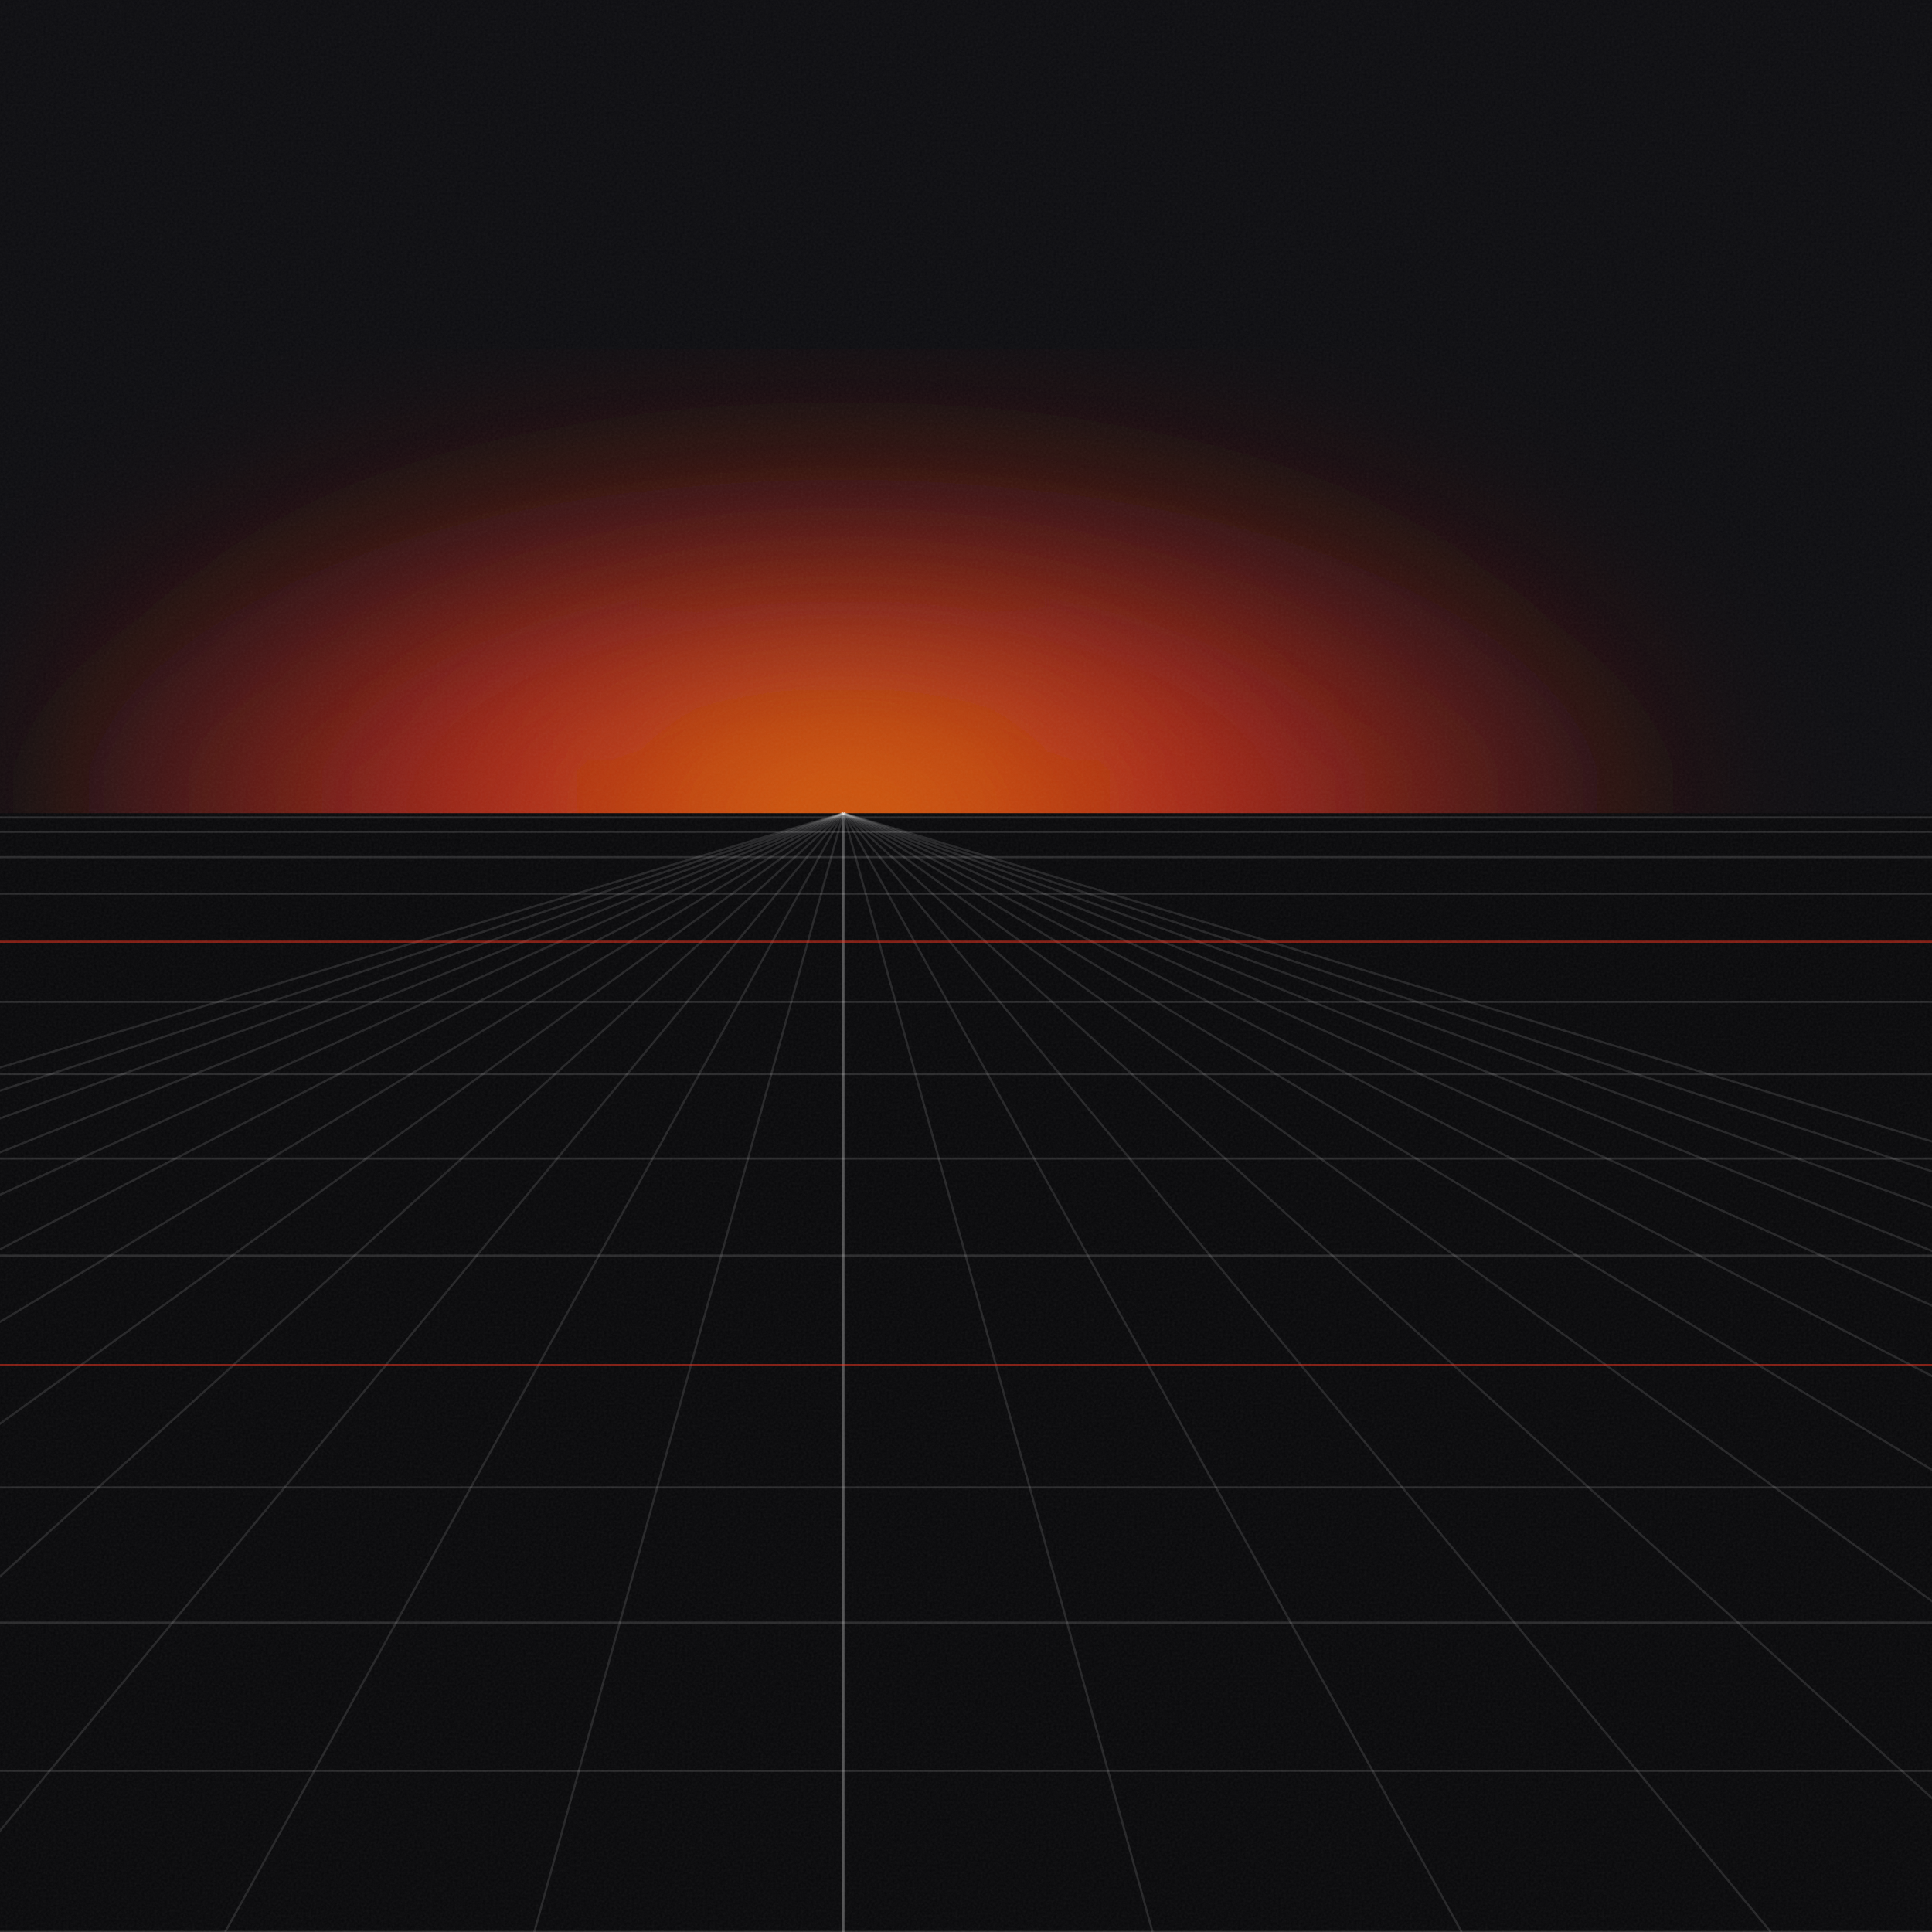
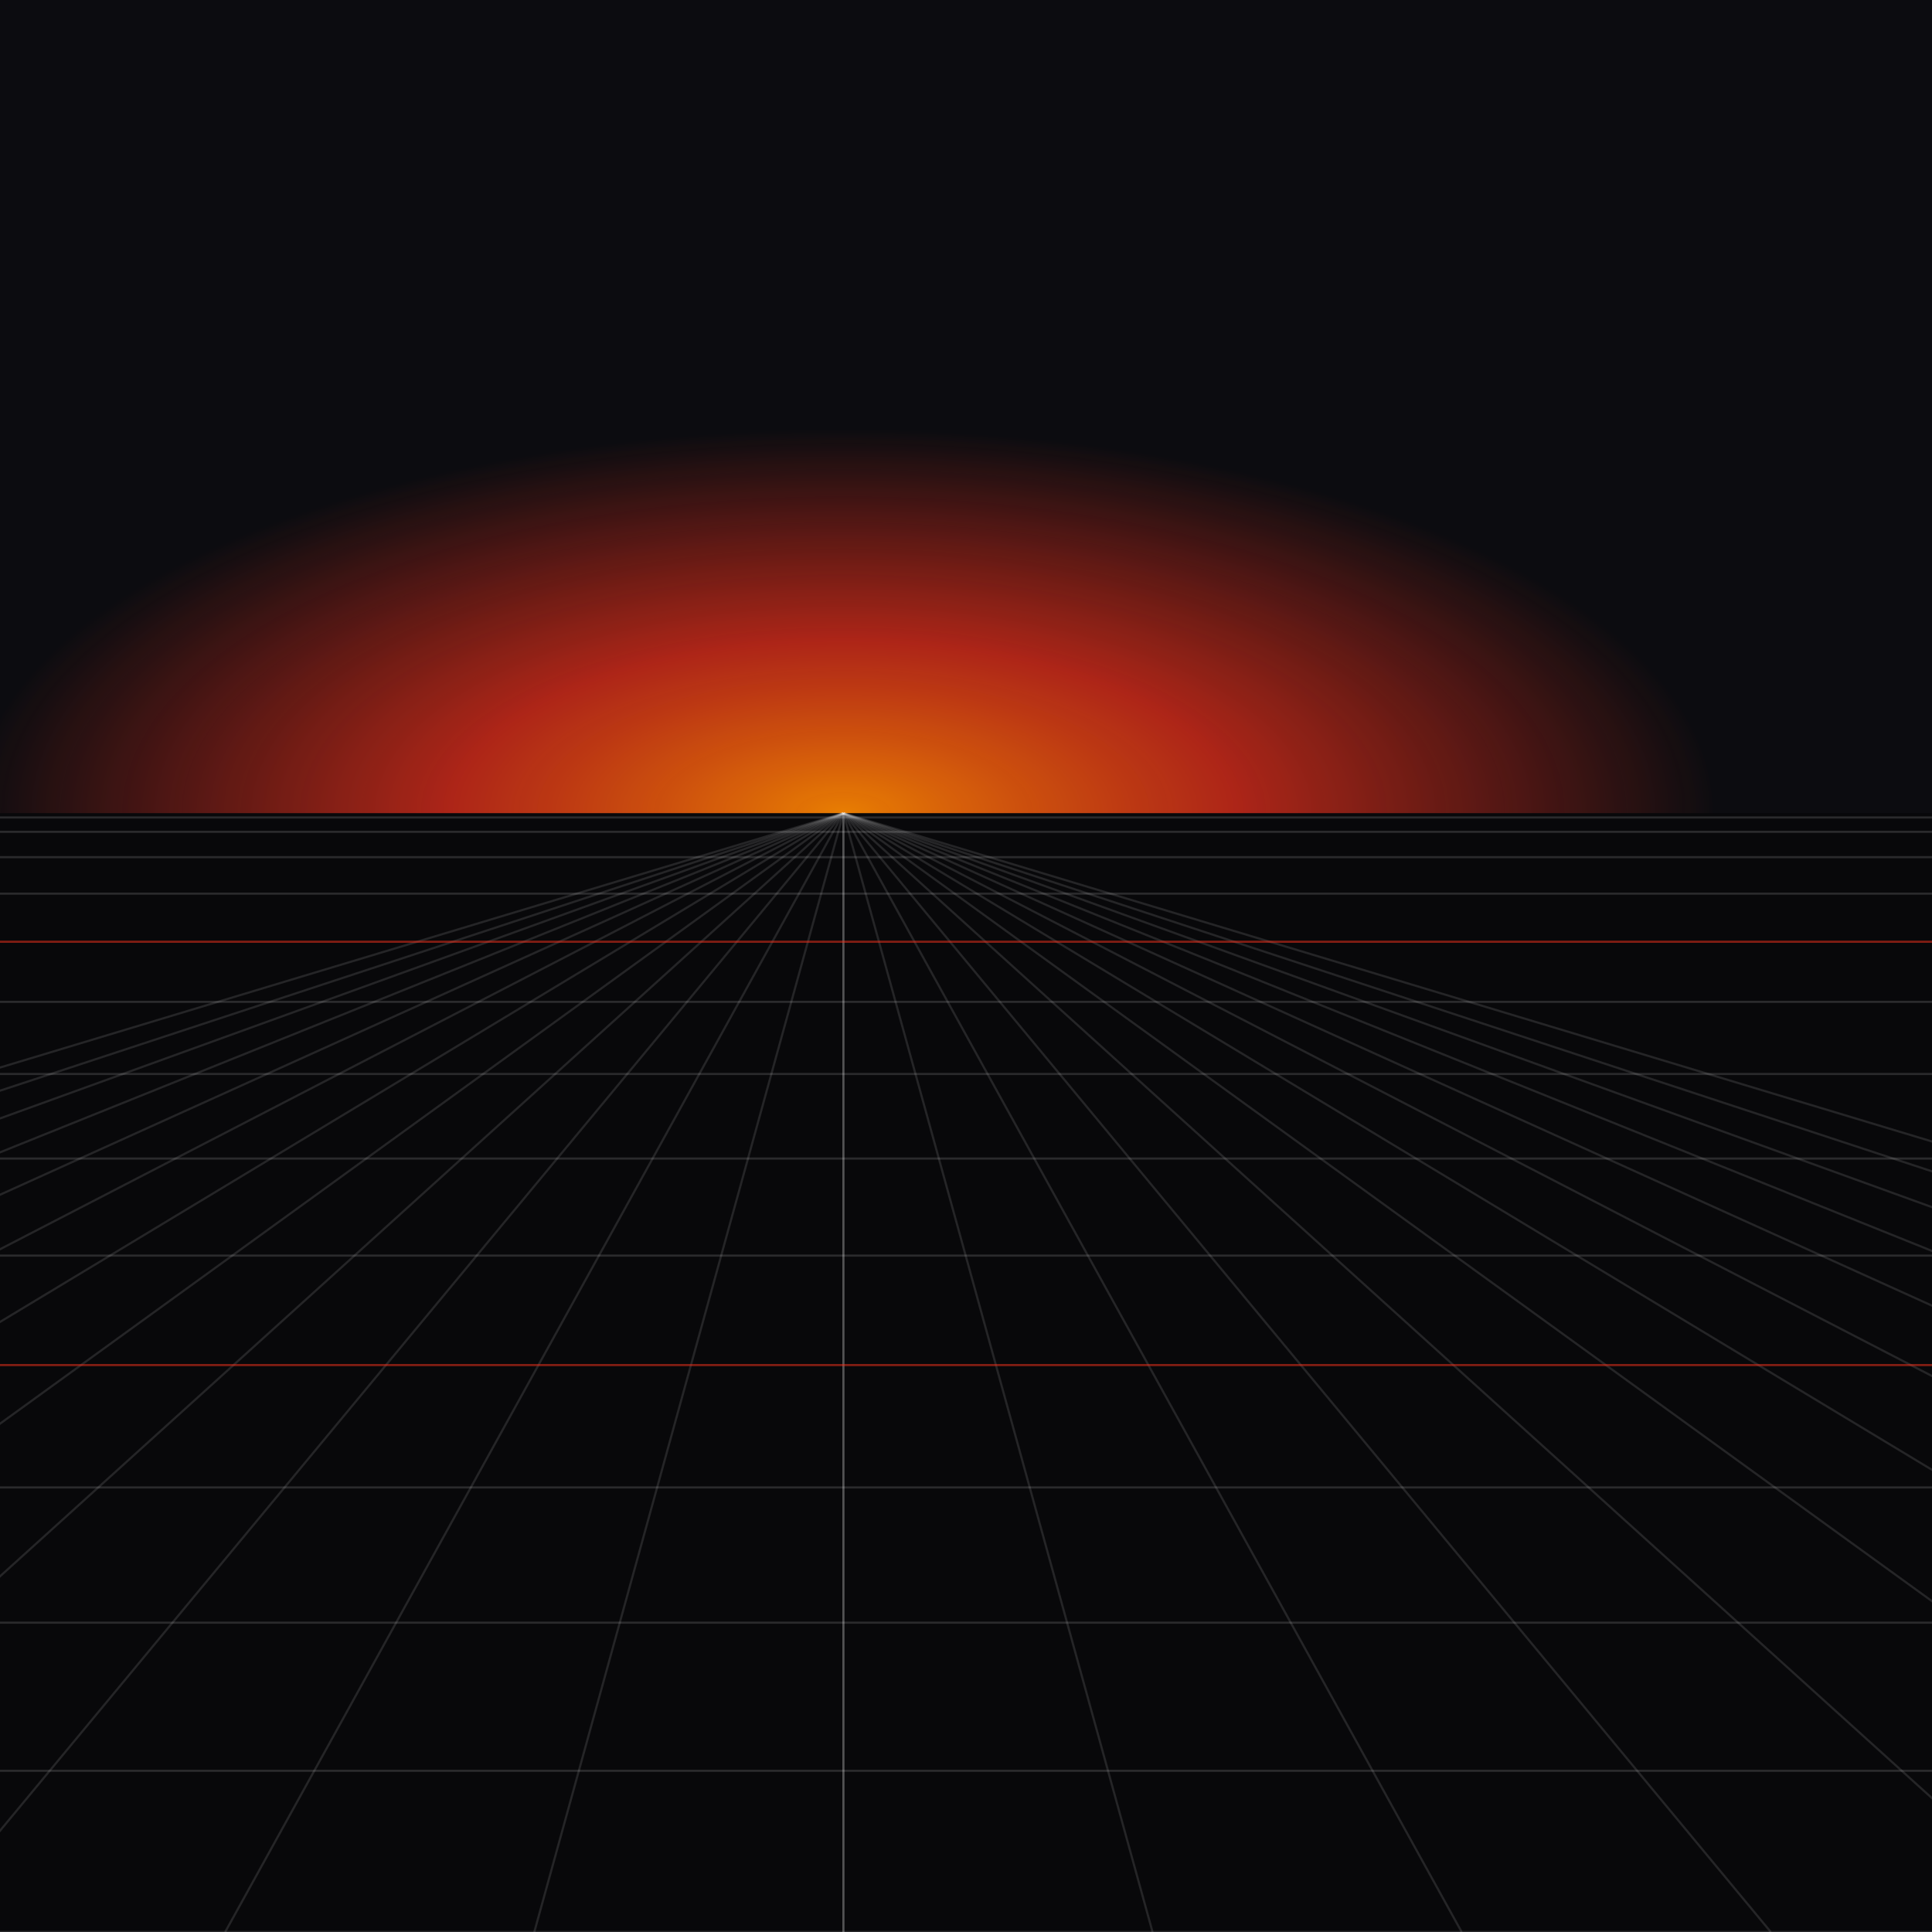
<svg xmlns="http://www.w3.org/2000/svg" viewBox="0 0 900 900" width="900" height="900" role="img">
  <defs>
    <radialGradient id="bloomtile06svg">
      <stop offset="0" stop-color="#ff8a00" stop-opacity="0.95" />
      <stop offset="0.45" stop-color="#fd321c" stop-opacity="0.7" />
      <stop offset="1" stop-color="#fd321c" stop-opacity="0" />
    </radialGradient>
    <linearGradient id="sweeptile06svg" x1="0" y1="0" x2="1" y2="1">
      <stop offset="0" stop-color="#8f1405" />
      <stop offset="0.55" stop-color="#fd321c" />
      <stop offset="1" stop-color="#ff8a00" />
    </linearGradient>
-     <filter id="softtile06svg">
-       <feGaussianBlur stdDeviation="42" />
-     </filter>
-     <filter id="graintile06svg" x="0" y="0" width="100%" height="100%">
-       <feTurbulence type="fractalNoise" baseFrequency="0.85" numOctaves="3" stitchTiles="stitch" />
-       <feColorMatrix type="saturate" values="0" />
-       <feComponentTransfer>
-         <feFuncA type="linear" slope="0.13" />
-       </feComponentTransfer>
-     </filter>
  </defs>
  <rect width="900" height="900" fill="#0a0a0b" />
  <rect width="900" height="378.8" fill="#0c0c10" />
-   <ellipse cx="392.9" cy="378.8" rx="405" ry="180" fill="url(#bloomtile06svg)" opacity="0.95" filter="url(#softtile06svg)" />
+   <ellipse cx="392.9" cy="378.8" rx="405" ry="180" fill="url(#bloomtile06svg)" opacity="0.95" />
  <rect y="378.8" width="900" height="521.2" fill="#08080a" />
  <line x1="392.9" y1="378.8" x2="-1335.1" y2="900" stroke="#fff" stroke-opacity="0.12" stroke-width="1" />
  <line x1="392.9" y1="378.8" x2="-1191.1" y2="900" stroke="#fff" stroke-opacity="0.12" stroke-width="1" />
  <line x1="392.9" y1="378.8" x2="-1047.1" y2="900" stroke="#fff" stroke-opacity="0.12" stroke-width="1" />
  <line x1="392.9" y1="378.8" x2="-903.1" y2="900" stroke="#fff" stroke-opacity="0.12" stroke-width="1" />
  <line x1="392.9" y1="378.8" x2="-759.1" y2="900" stroke="#fff" stroke-opacity="0.12" stroke-width="1" />
  <line x1="392.9" y1="378.8" x2="-615.1" y2="900" stroke="#fff" stroke-opacity="0.12" stroke-width="1" />
  <line x1="392.9" y1="378.8" x2="-471.1" y2="900" stroke="#fff" stroke-opacity="0.12" stroke-width="1" />
  <line x1="392.9" y1="378.8" x2="-327.1" y2="900" stroke="#fff" stroke-opacity="0.12" stroke-width="1" />
  <line x1="392.9" y1="378.8" x2="-183.1" y2="900" stroke="#fff" stroke-opacity="0.12" stroke-width="1" />
  <line x1="392.9" y1="378.8" x2="-39.1" y2="900" stroke="#fff" stroke-opacity="0.12" stroke-width="1" />
  <line x1="392.9" y1="378.8" x2="104.9" y2="900" stroke="#fff" stroke-opacity="0.12" stroke-width="1" />
  <line x1="392.9" y1="378.8" x2="248.9" y2="900" stroke="#fff" stroke-opacity="0.12" stroke-width="1" />
  <line x1="392.9" y1="378.8" x2="392.9" y2="900" stroke="#fff" stroke-opacity="0.3" stroke-width="1" />
  <line x1="392.9" y1="378.8" x2="536.9" y2="900" stroke="#fff" stroke-opacity="0.12" stroke-width="1" />
  <line x1="392.9" y1="378.8" x2="680.9" y2="900" stroke="#fff" stroke-opacity="0.12" stroke-width="1" />
  <line x1="392.9" y1="378.8" x2="824.9" y2="900" stroke="#fff" stroke-opacity="0.12" stroke-width="1" />
  <line x1="392.9" y1="378.8" x2="968.9" y2="900" stroke="#fff" stroke-opacity="0.12" stroke-width="1" />
  <line x1="392.9" y1="378.8" x2="1112.9" y2="900" stroke="#fff" stroke-opacity="0.12" stroke-width="1" />
  <line x1="392.9" y1="378.8" x2="1256.9" y2="900" stroke="#fff" stroke-opacity="0.12" stroke-width="1" />
  <line x1="392.9" y1="378.8" x2="1400.9" y2="900" stroke="#fff" stroke-opacity="0.12" stroke-width="1" />
  <line x1="392.9" y1="378.8" x2="1544.9" y2="900" stroke="#fff" stroke-opacity="0.12" stroke-width="1" />
  <line x1="392.9" y1="378.8" x2="1688.9" y2="900" stroke="#fff" stroke-opacity="0.12" stroke-width="1" />
  <line x1="392.9" y1="378.8" x2="1832.9" y2="900" stroke="#fff" stroke-opacity="0.12" stroke-width="1" />
  <line x1="392.9" y1="378.8" x2="1976.9" y2="900" stroke="#fff" stroke-opacity="0.12" stroke-width="1" />
  <line x1="392.9" y1="378.8" x2="2120.9" y2="900" stroke="#fff" stroke-opacity="0.12" stroke-width="1" />
  <line x1="0" y1="380.8" x2="900" y2="380.8" stroke="#fff" stroke-opacity="0.14" stroke-width="1" />
  <line x1="0" y1="387.5" x2="900" y2="387.5" stroke="#fff" stroke-opacity="0.14" stroke-width="1" />
  <line x1="0" y1="399.3" x2="900" y2="399.3" stroke="#fff" stroke-opacity="0.14" stroke-width="1" />
  <line x1="0" y1="416.3" x2="900" y2="416.3" stroke="#fff" stroke-opacity="0.14" stroke-width="1" />
  <line x1="0" y1="438.7" x2="900" y2="438.7" stroke="#fd321c" stroke-opacity="0.5" stroke-width="1" />
  <line x1="0" y1="466.7" x2="900" y2="466.7" stroke="#fff" stroke-opacity="0.14" stroke-width="1" />
  <line x1="0" y1="500.3" x2="900" y2="500.3" stroke="#fff" stroke-opacity="0.14" stroke-width="1" />
  <line x1="0" y1="539.7" x2="900" y2="539.7" stroke="#fff" stroke-opacity="0.14" stroke-width="1" />
  <line x1="0" y1="584.9" x2="900" y2="584.9" stroke="#fff" stroke-opacity="0.14" stroke-width="1" />
  <line x1="0" y1="635.9" x2="900" y2="635.9" stroke="#fd321c" stroke-opacity="0.5" stroke-width="1" />
  <line x1="0" y1="692.9" x2="900" y2="692.9" stroke="#fff" stroke-opacity="0.14" stroke-width="1" />
  <line x1="0" y1="755.9" x2="900" y2="755.9" stroke="#fff" stroke-opacity="0.14" stroke-width="1" />
  <line x1="0" y1="824.9" x2="900" y2="824.9" stroke="#fff" stroke-opacity="0.14" stroke-width="1" />
  <line x1="0" y1="900" x2="900" y2="900" stroke="#fff" stroke-opacity="0.14" stroke-width="1" />
-   <rect width="900" height="900" filter="url(#graintile06svg)" opacity="0.5" />
</svg>
